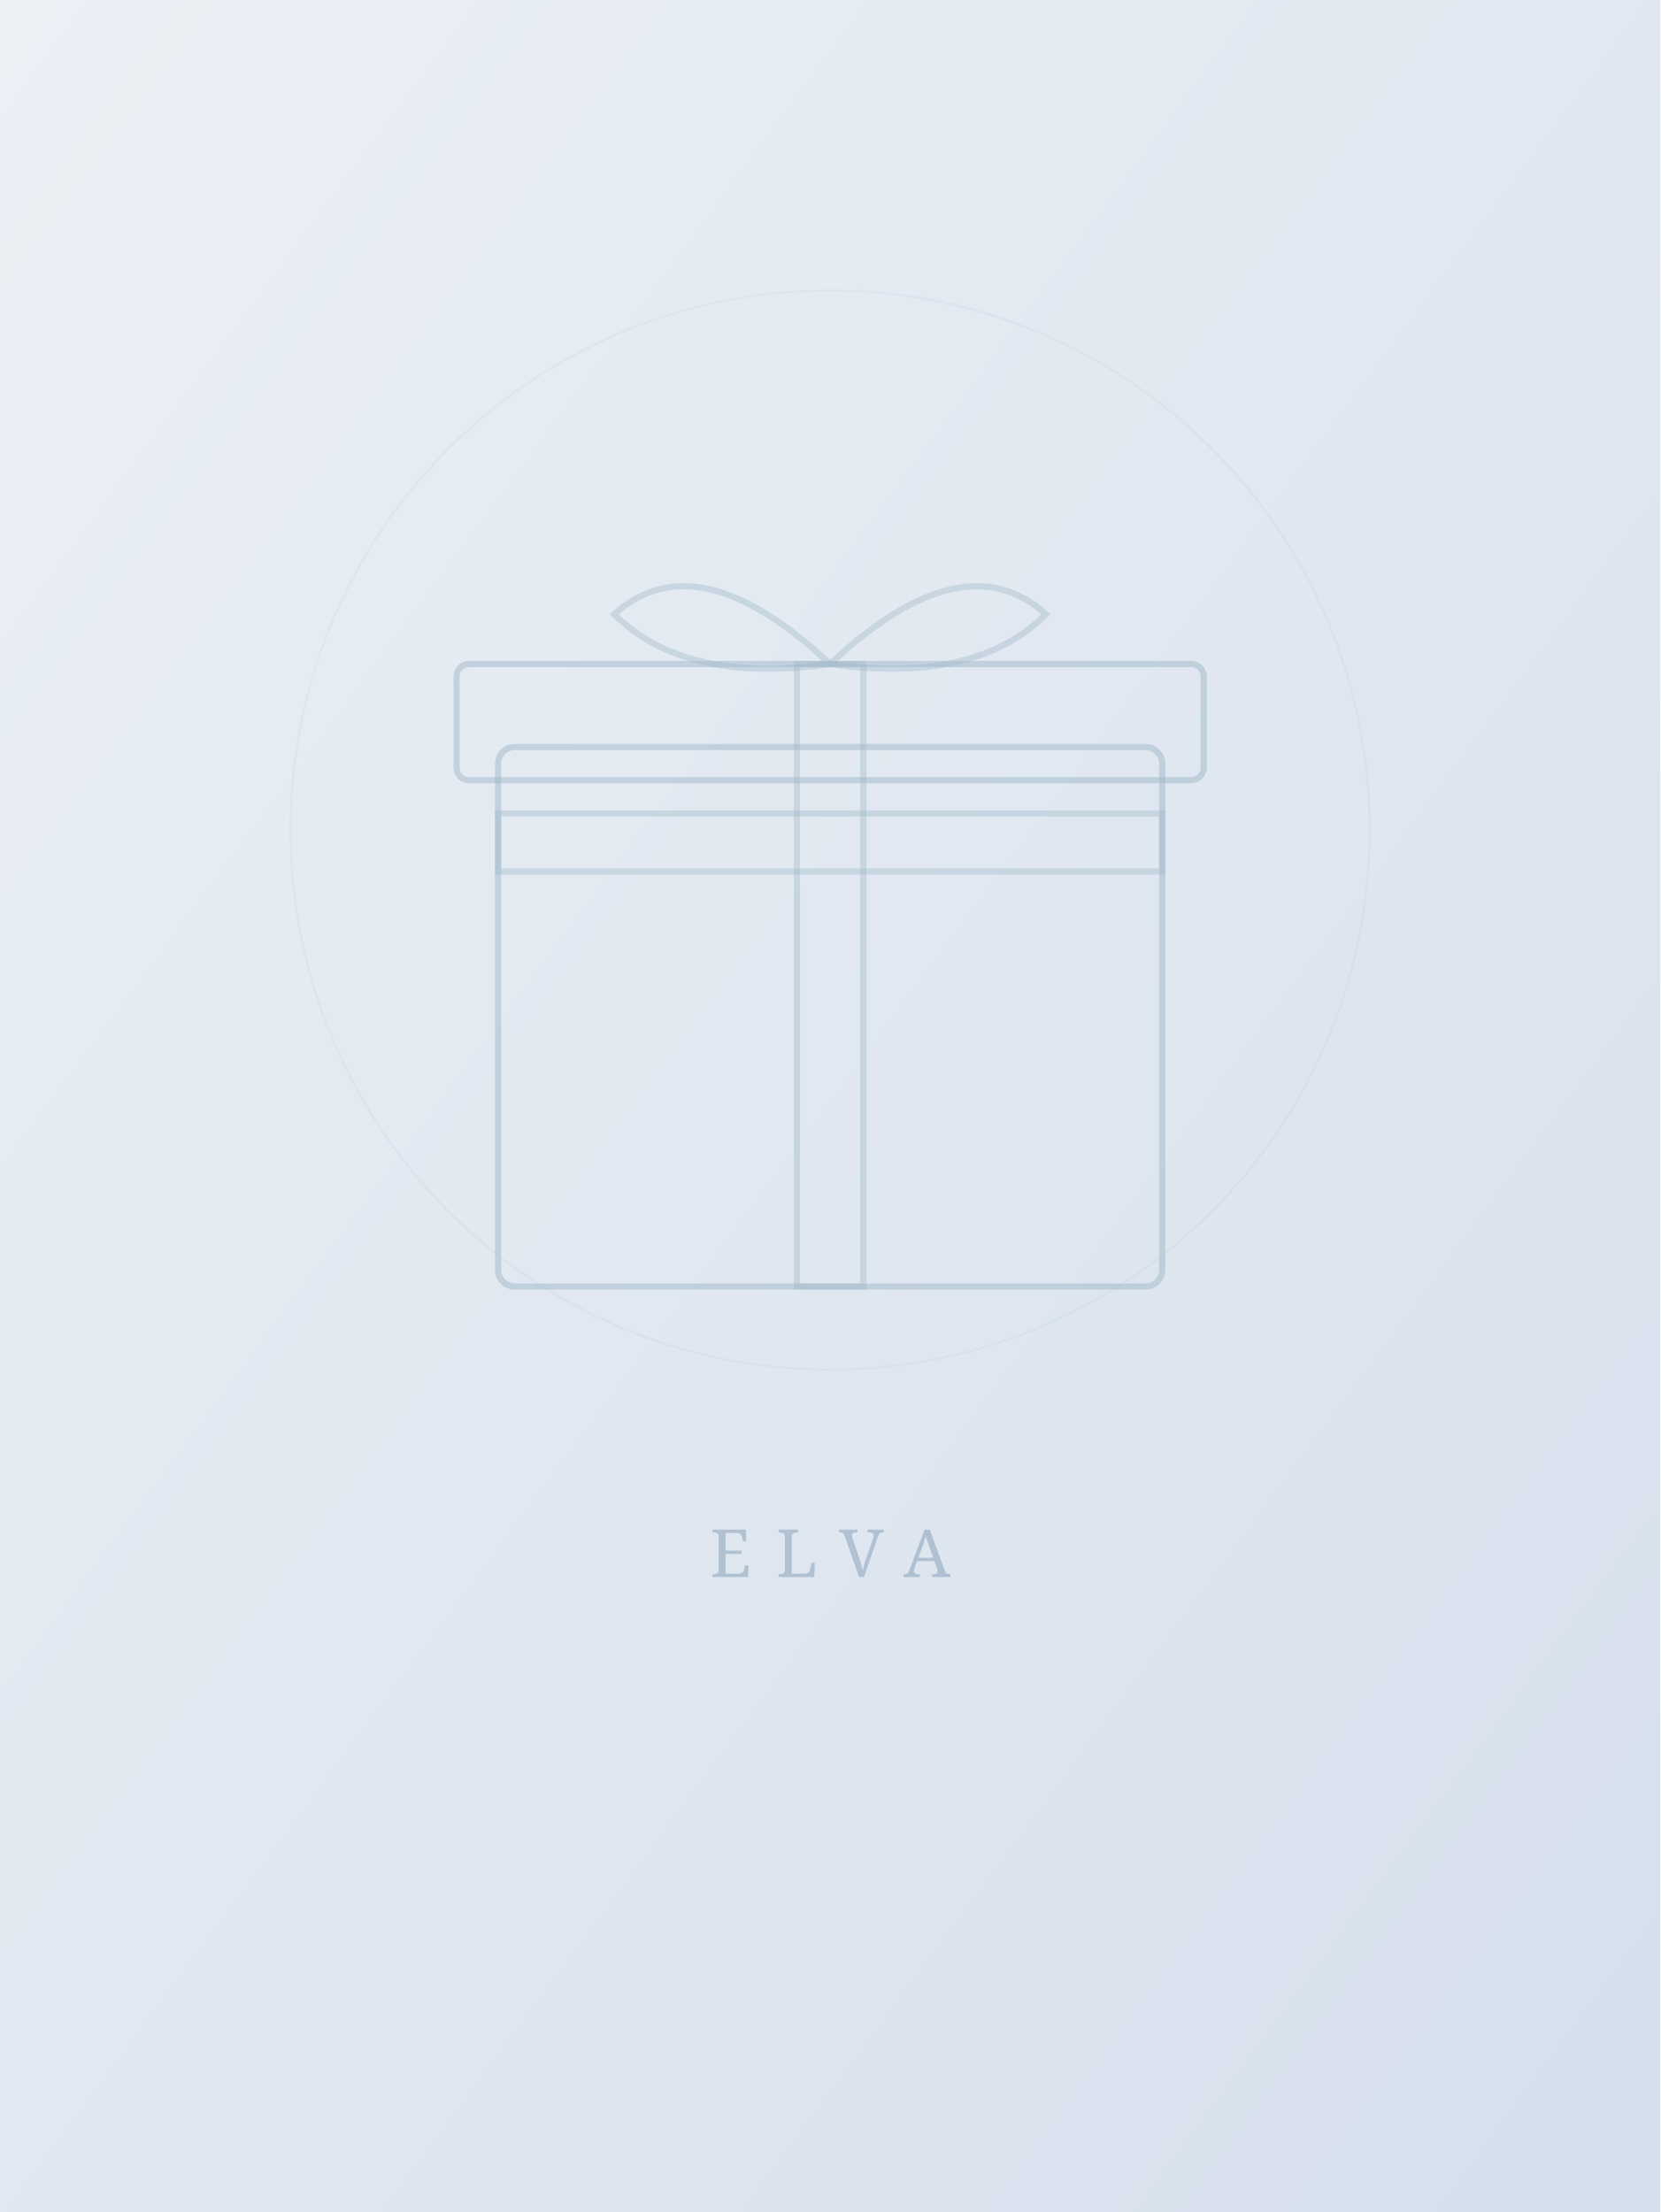
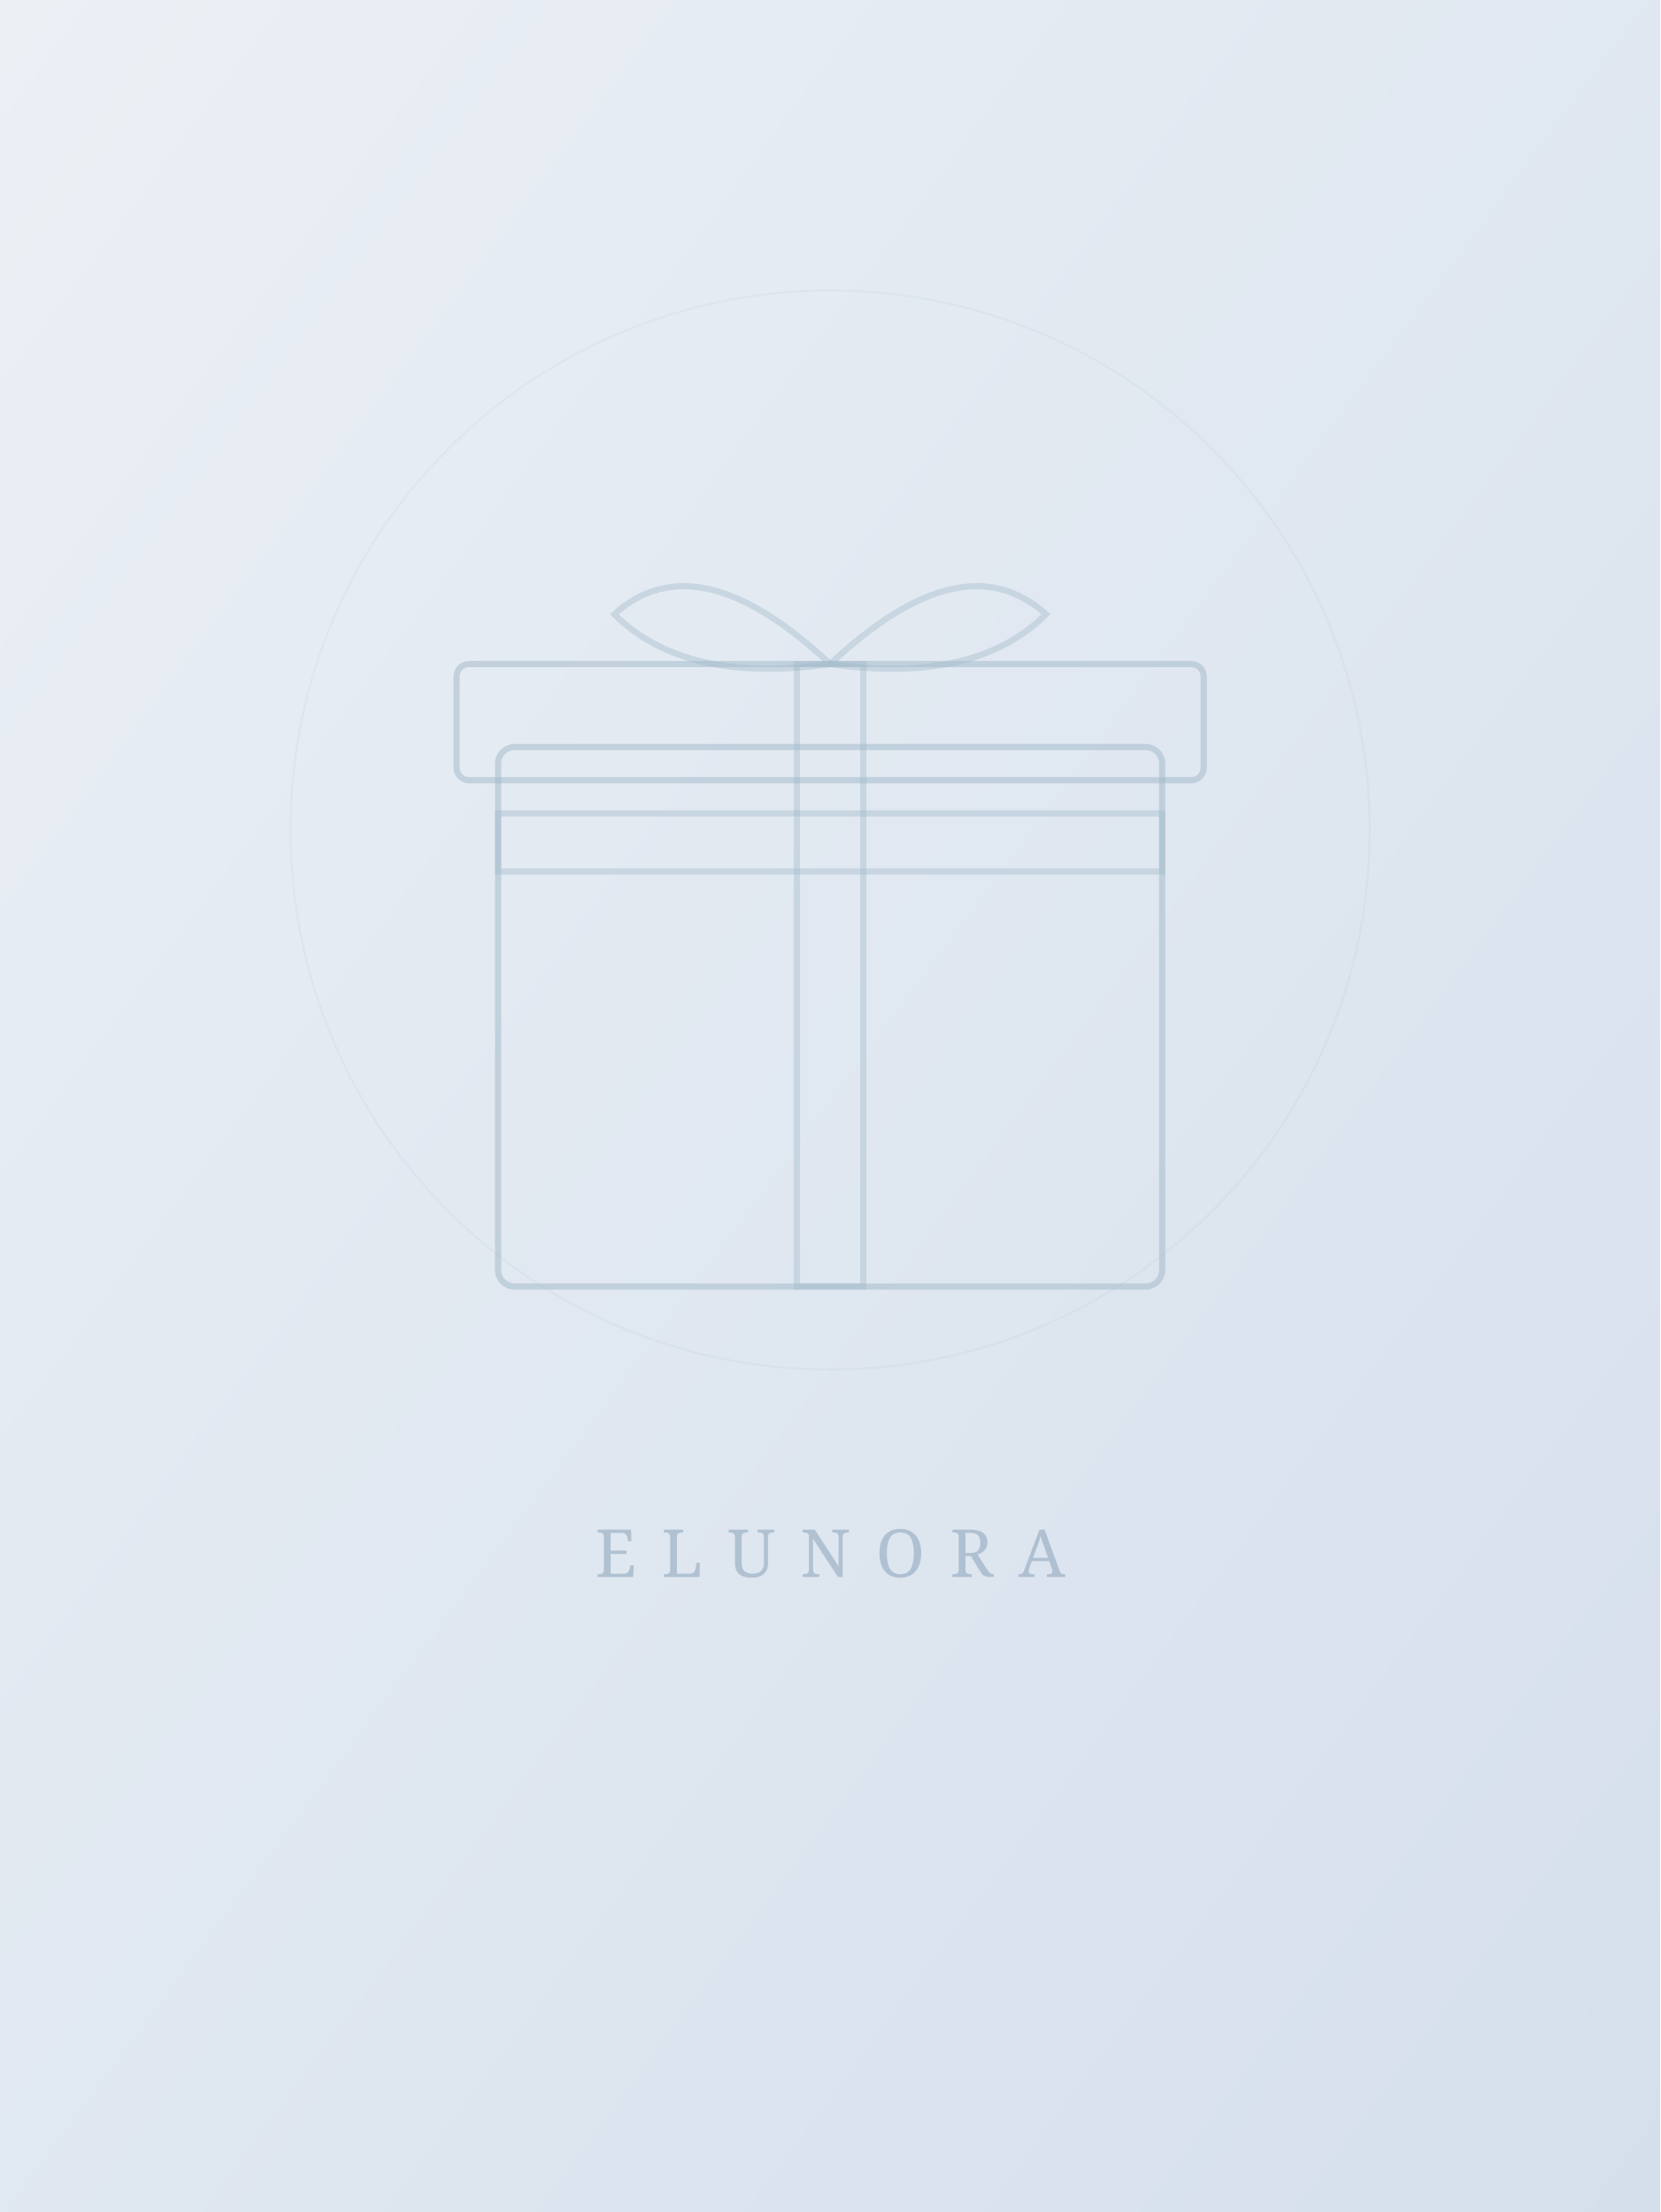
<svg xmlns="http://www.w3.org/2000/svg" viewBox="0 0 400 533" width="400" height="533">
  <defs>
    <linearGradient id="bg" x1="0%" y1="0%" x2="100%" y2="100%">
      <stop offset="0%" style="stop-color:#EBF0F5" />
      <stop offset="100%" style="stop-color:#D5DFEC" />
    </linearGradient>
  </defs>
  <rect width="400" height="533" fill="url(#bg)" />
  <rect x="120" y="180" width="160" height="130" rx="4" fill="none" stroke="#A0B8C8" stroke-width="1.5" opacity="0.5" />
  <rect x="110" y="160" width="180" height="28" rx="3" fill="none" stroke="#A0B8C8" stroke-width="1.5" opacity="0.5" />
  <rect x="192" y="160" width="16" height="150" fill="none" stroke="#A0B8C8" stroke-width="1.5" opacity="0.4" />
  <rect x="120" y="196" width="160" height="14" fill="none" stroke="#A0B8C8" stroke-width="1.5" opacity="0.4" />
  <path d="M 200 160 Q 168 130 148 148 Q 165 165 200 160" fill="none" stroke="#A0B8C8" stroke-width="1.5" opacity="0.4" />
  <path d="M 200 160 Q 232 130 252 148 Q 235 165 200 160" fill="none" stroke="#A0B8C8" stroke-width="1.5" opacity="0.4" />
  <circle cx="200" cy="200" r="130" fill="none" stroke="#A0B8C8" stroke-width="0.5" opacity="0.12" />
-   <text x="200" y="380" font-family="Georgia, serif" font-size="16" fill="#5A7A9A" text-anchor="middle" letter-spacing="6" opacity="0.35">ELVA</text>
+   <text x="200" y="380" font-family="Georgia, serif" font-size="16" fill="#5A7A9A" text-anchor="middle" letter-spacing="6" opacity="0.35">ELUNORA</text>
</svg>
